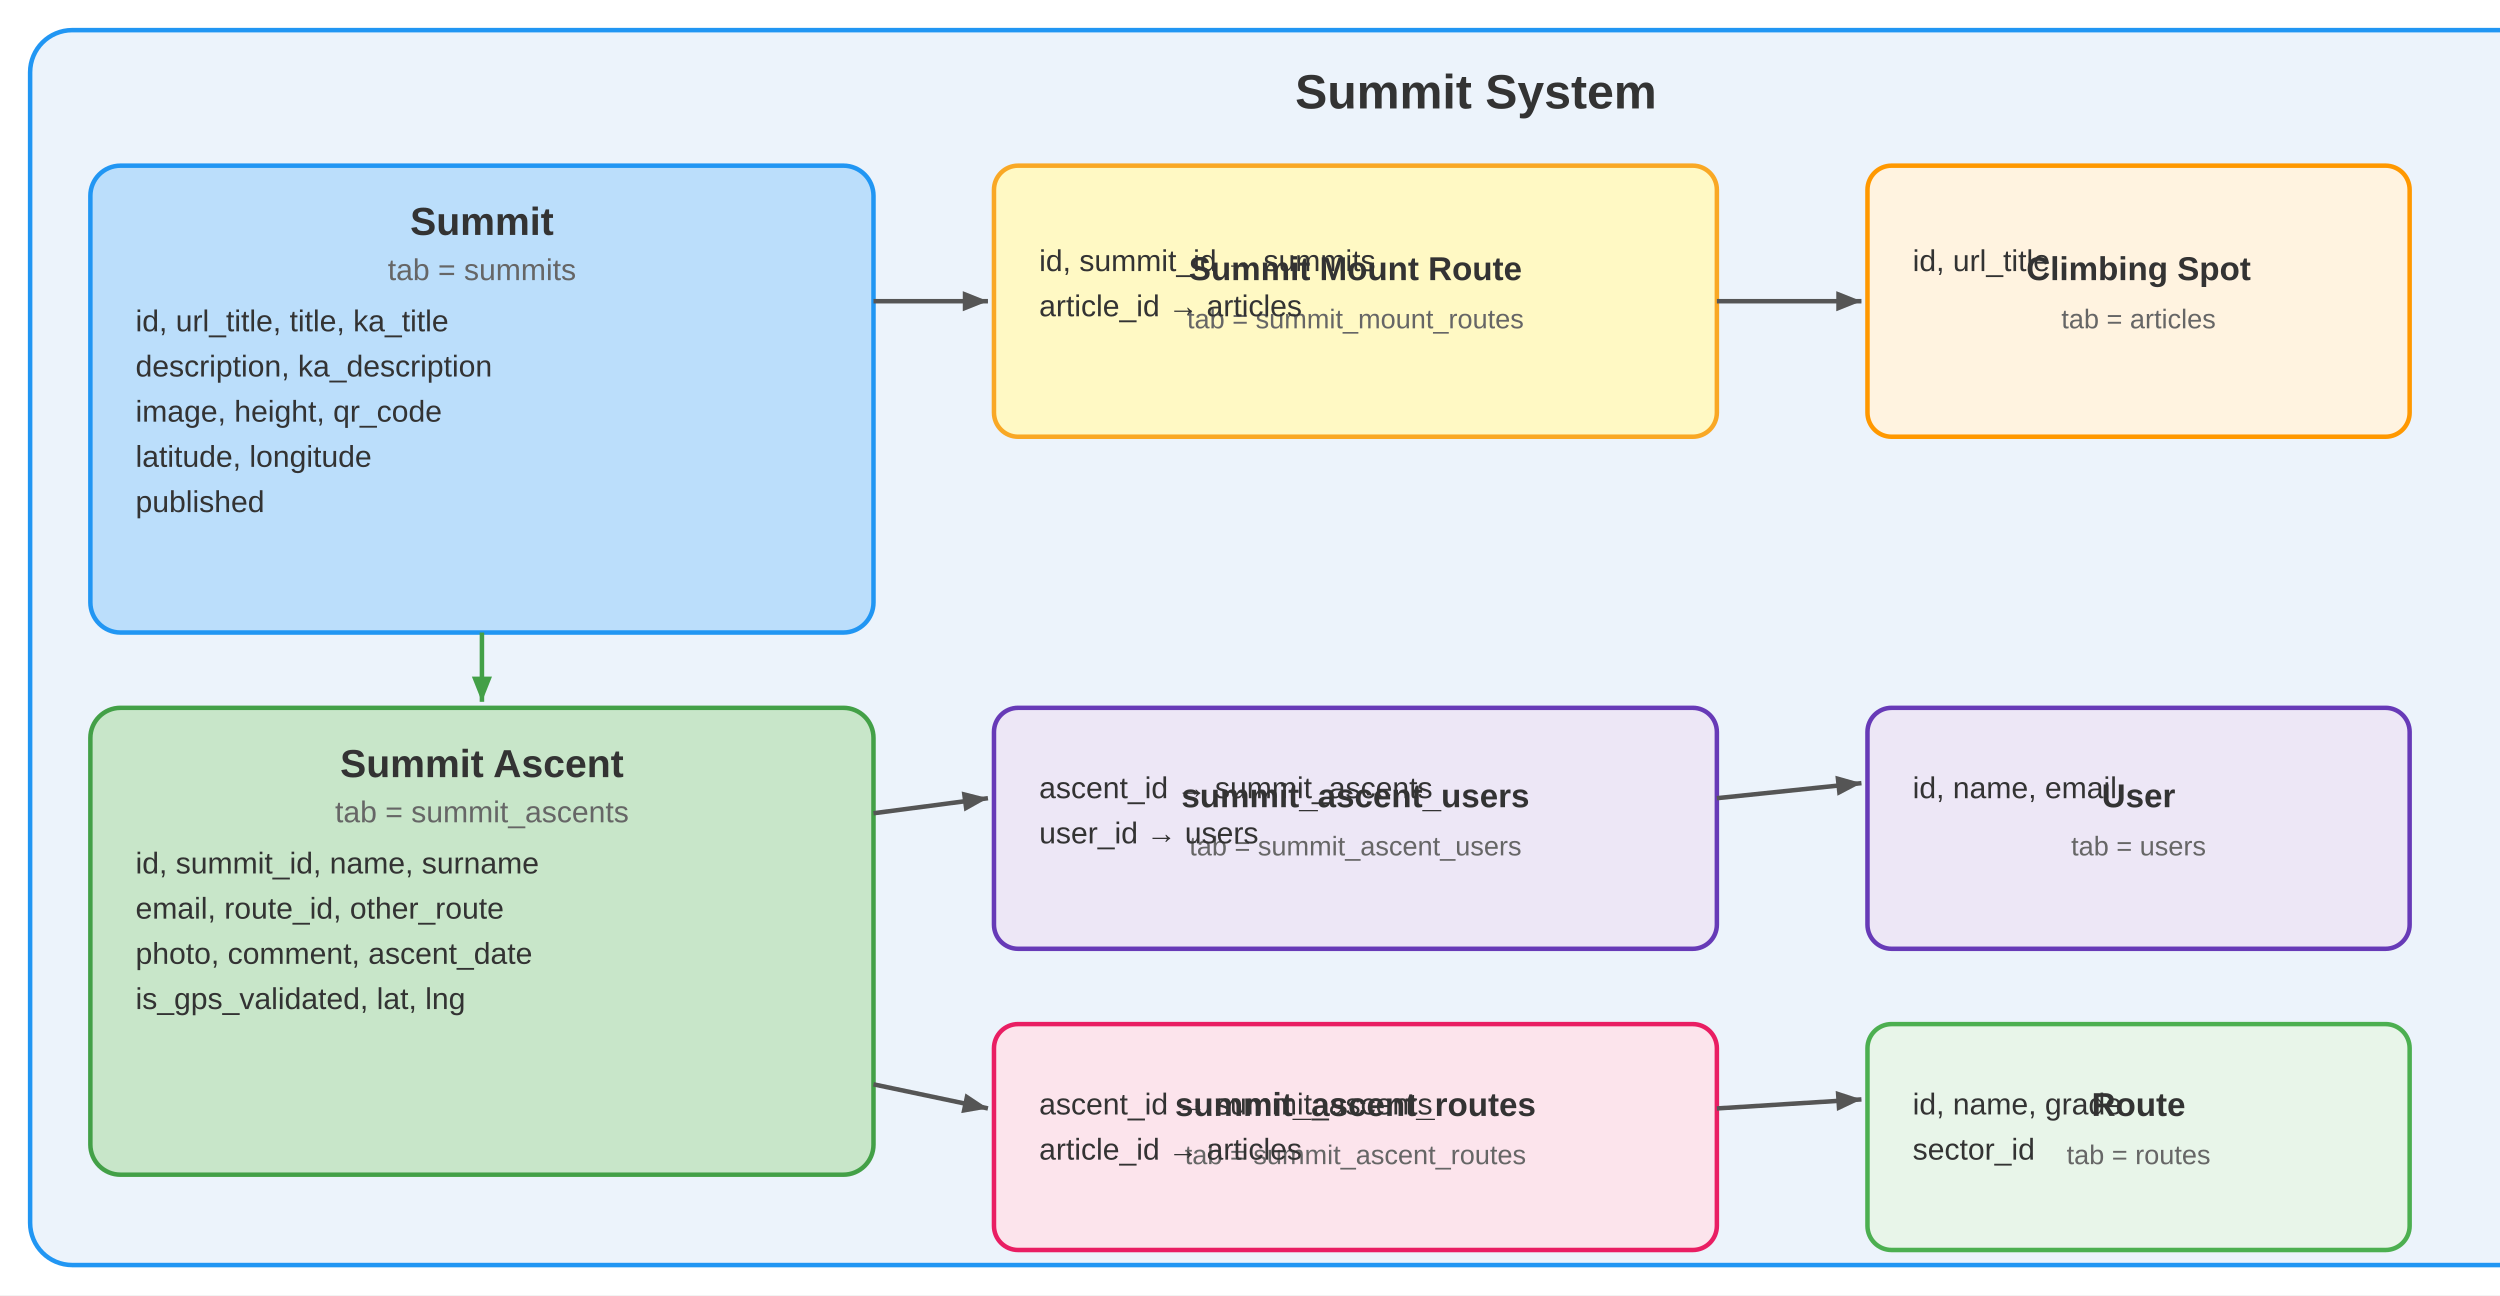
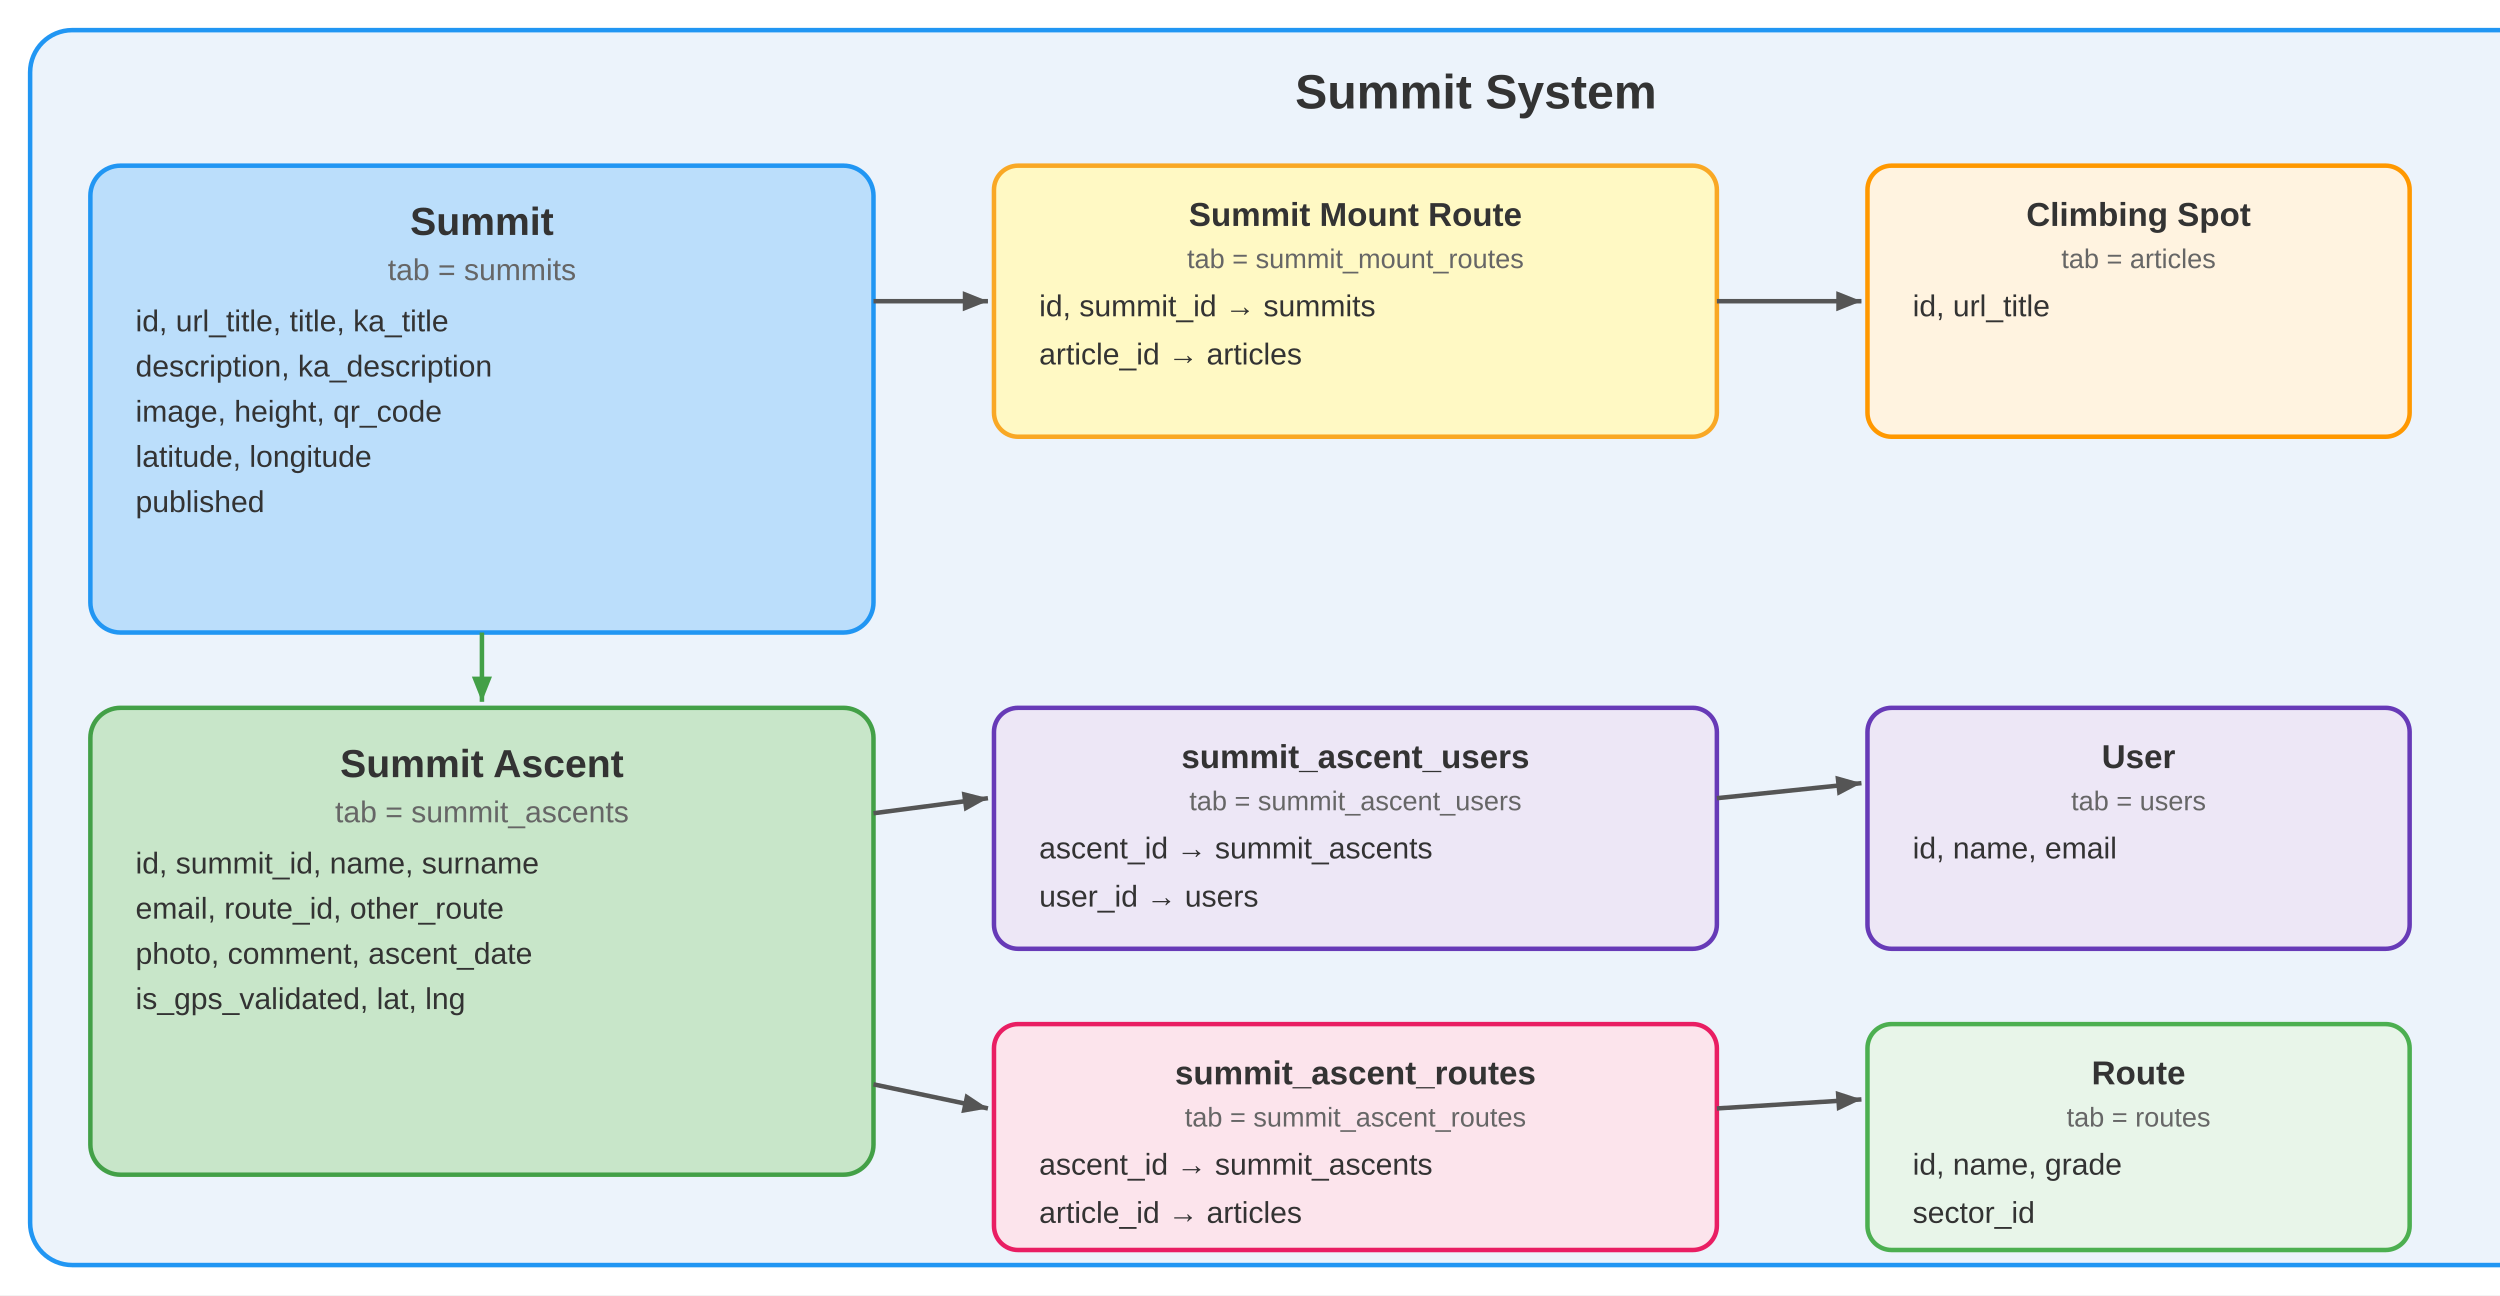
<svg xmlns="http://www.w3.org/2000/svg" width="830" height="430" font-family="Arial,sans-serif">
  <rect width="830" height="430" fill="white" />
  <rect x="10" y="10" width="960" height="410" rx="14" fill="#ecf3fb" stroke="#2196f3" stroke-width="1.5" />
-   <text x="490" y="36" text-anchor="middle" font-size="16" fill="#333" font-weight="bold">Summit System</text>
  <rect x="30" y="55" width="260" height="155" rx="10" fill="#bbdefb" stroke="#2196f3" stroke-width="1.5" />
-   <text x="160" y="78" text-anchor="middle" font-size="13" fill="#333" font-weight="bold">Summit</text>
-   <text x="160" y="93" text-anchor="middle" font-size="10" fill="#666">tab = summits</text>
-   <text x="45" y="110" text-anchor="start" font-size="10" fill="#333">id, url_title, title, ka_title</text>
-   <text x="45" y="125" text-anchor="start" font-size="10" fill="#333">description, ka_description</text>
-   <text x="45" y="140" text-anchor="start" font-size="10" fill="#333">image, height, qr_code</text>
-   <text x="45" y="155" text-anchor="start" font-size="10" fill="#333">latitude, longitude</text>
-   <text x="45" y="170" text-anchor="start" font-size="10" fill="#333">published</text>
  <rect x="330" y="55" width="240" height="90" rx="8" fill="#fff9c4" stroke="#f9a825" stroke-width="1.5" />
-   <text x="450" y="93" text-anchor="middle" font-size="11" fill="#333" font-weight="bold">Summit Mount Route</text>
-   <text x="450" y="109" text-anchor="middle" font-size="9" fill="#666">tab = summit_mount_routes</text>
-   <text x="345" y="90" text-anchor="start" font-size="10" fill="#333">id, summit_id → summits</text>
-   <text x="345" y="105" text-anchor="start" font-size="10" fill="#333">article_id → articles</text>
  <rect x="620" y="55" width="180" height="90" rx="8" fill="#fff3e0" stroke="#ff9800" stroke-width="1.5" />
-   <text x="710" y="93" text-anchor="middle" font-size="11" fill="#333" font-weight="bold">Climbing Spot</text>
-   <text x="710" y="109" text-anchor="middle" font-size="9" fill="#666">tab = articles</text>
-   <text x="635" y="90" text-anchor="start" font-size="10" fill="#333">id, url_title</text>
  <rect x="30" y="235" width="260" height="155" rx="10" fill="#c8e6c9" stroke="#43a047" stroke-width="1.5" />
-   <text x="160" y="258" text-anchor="middle" font-size="13" fill="#333" font-weight="bold">Summit Ascent</text>
-   <text x="160" y="273" text-anchor="middle" font-size="10" fill="#666">tab = summit_ascents</text>
-   <text x="45" y="290" text-anchor="start" font-size="10" fill="#333">id, summit_id, name, surname</text>
-   <text x="45" y="305" text-anchor="start" font-size="10" fill="#333">email, route_id, other_route</text>
-   <text x="45" y="320" text-anchor="start" font-size="10" fill="#333">photo, comment, ascent_date</text>
-   <text x="45" y="335" text-anchor="start" font-size="10" fill="#333">is_gps_validated, lat, lng</text>
  <rect x="330" y="235" width="240" height="80" rx="8" fill="#ede7f6" stroke="#673ab7" stroke-width="1.5" />
-   <text x="450" y="268" text-anchor="middle" font-size="11" fill="#333" font-weight="bold">summit_ascent_users</text>
-   <text x="450" y="284" text-anchor="middle" font-size="9" fill="#666">tab = summit_ascent_users</text>
-   <text x="345" y="265" text-anchor="start" font-size="10" fill="#333">ascent_id → summit_ascents</text>
-   <text x="345" y="280" text-anchor="start" font-size="10" fill="#333">user_id → users</text>
  <rect x="330" y="340" width="240" height="75" rx="8" fill="#fce4ec" stroke="#e91e63" stroke-width="1.5" />
-   <text x="450" y="370.5" text-anchor="middle" font-size="11" fill="#333" font-weight="bold">summit_ascent_routes</text>
-   <text x="450" y="386.5" text-anchor="middle" font-size="9" fill="#666">tab = summit_ascent_routes</text>
-   <text x="345" y="370" text-anchor="start" font-size="10" fill="#333">ascent_id → summit_ascents</text>
-   <text x="345" y="385" text-anchor="start" font-size="10" fill="#333">article_id → articles</text>
  <rect x="620" y="235" width="180" height="80" rx="8" fill="#ede7f6" stroke="#673ab7" stroke-width="1.5" />
-   <text x="710" y="268" text-anchor="middle" font-size="11" fill="#333" font-weight="bold">User</text>
-   <text x="710" y="284" text-anchor="middle" font-size="9" fill="#666">tab = users</text>
-   <text x="635" y="265" text-anchor="start" font-size="10" fill="#333">id, name, email</text>
  <rect x="620" y="340" width="180" height="75" rx="8" fill="#e8f5e9" stroke="#4caf50" stroke-width="1.5" />
-   <text x="710" y="370.5" text-anchor="middle" font-size="11" fill="#333" font-weight="bold">Route</text>
-   <text x="710" y="386.5" text-anchor="middle" font-size="9" fill="#666">tab = routes</text>
-   <text x="635" y="370" text-anchor="start" font-size="10" fill="#333">id, name, grade</text>
-   <text x="635" y="385" text-anchor="start" font-size="10" fill="#333">sector_id</text>
  <line x1="290" y1="100" x2="328" y2="100" stroke="#555" stroke-width="1.5" />
  <polygon points="328,100 319.642,103.338 319.642,96.662" fill="#555" />
  <line x1="570" y1="100" x2="618" y2="100" stroke="#555" stroke-width="1.5" />
  <polygon points="618,100 609.642,103.338 609.642,96.662" fill="#555" />
  <line x1="160" y1="210" x2="160" y2="233" stroke="#43a047" stroke-width="1.5" />
  <polygon points="160,233 156.662,224.642 163.338,224.642" fill="#43a047" />
  <line x1="290" y1="270" x2="328" y2="265" stroke="#555" stroke-width="1.5" />
  <polygon points="328,265 320.149,269.4 319.278,262.781" fill="#555" />
  <line x1="290" y1="360" x2="328" y2="368" stroke="#555" stroke-width="1.5" />
  <polygon points="328,368 319.134,369.545 320.509,363.011" fill="#555" />
  <line x1="570" y1="265" x2="618" y2="260" stroke="#555" stroke-width="1.5" />
  <polygon points="618,260 610.033,264.186 609.341,257.546" fill="#555" />
  <line x1="570" y1="368" x2="618" y2="365" stroke="#555" stroke-width="1.5" />
  <polygon points="618,365 609.867,368.853 609.45,362.19" fill="#555" />
+   <text x="490" y="36" text-anchor="middle" font-size="16" fill="#333" font-weight="bold">Summit System</text>
+   <text x="160" y="78" text-anchor="middle" font-size="13" fill="#333" font-weight="bold">Summit</text>
+   <text x="160" y="93" text-anchor="middle" font-size="10" fill="#666">tab = summits</text>
+   <text x="45" y="110" text-anchor="start" font-size="10" fill="#333">id, url_title, title, ka_title</text>
+   <text x="45" y="125" text-anchor="start" font-size="10" fill="#333">description, ka_description</text>
+   <text x="45" y="140" text-anchor="start" font-size="10" fill="#333">image, height, qr_code</text>
+   <text x="45" y="155" text-anchor="start" font-size="10" fill="#333">latitude, longitude</text>
+   <text x="45" y="170" text-anchor="start" font-size="10" fill="#333">published</text>
+   <text x="450" y="75" text-anchor="middle" font-size="11" fill="#333" font-weight="bold">Summit Mount Route</text>
+   <text x="450" y="89" text-anchor="middle" font-size="9" fill="#666">tab = summit_mount_routes</text>
+   <text x="345" y="105" text-anchor="start" font-size="10" fill="#333">id, summit_id → summits</text>
+   <text x="345" y="121" text-anchor="start" font-size="10" fill="#333">article_id → articles</text>
+   <text x="710" y="75" text-anchor="middle" font-size="11" fill="#333" font-weight="bold">Climbing Spot</text>
+   <text x="710" y="89" text-anchor="middle" font-size="9" fill="#666">tab = articles</text>
+   <text x="635" y="105" text-anchor="start" font-size="10" fill="#333">id, url_title</text>
+   <text x="160" y="258" text-anchor="middle" font-size="13" fill="#333" font-weight="bold">Summit Ascent</text>
+   <text x="160" y="273" text-anchor="middle" font-size="10" fill="#666">tab = summit_ascents</text>
+   <text x="45" y="290" text-anchor="start" font-size="10" fill="#333">id, summit_id, name, surname</text>
+   <text x="45" y="305" text-anchor="start" font-size="10" fill="#333">email, route_id, other_route</text>
+   <text x="45" y="320" text-anchor="start" font-size="10" fill="#333">photo, comment, ascent_date</text>
+   <text x="45" y="335" text-anchor="start" font-size="10" fill="#333">is_gps_validated, lat, lng</text>
+   <text x="450" y="255" text-anchor="middle" font-size="11" fill="#333" font-weight="bold">summit_ascent_users</text>
+   <text x="450" y="269" text-anchor="middle" font-size="9" fill="#666">tab = summit_ascent_users</text>
+   <text x="345" y="285" text-anchor="start" font-size="10" fill="#333">ascent_id → summit_ascents</text>
+   <text x="345" y="301" text-anchor="start" font-size="10" fill="#333">user_id → users</text>
+   <text x="450" y="360" text-anchor="middle" font-size="11" fill="#333" font-weight="bold">summit_ascent_routes</text>
+   <text x="450" y="374" text-anchor="middle" font-size="9" fill="#666">tab = summit_ascent_routes</text>
+   <text x="345" y="390" text-anchor="start" font-size="10" fill="#333">ascent_id → summit_ascents</text>
+   <text x="345" y="406" text-anchor="start" font-size="10" fill="#333">article_id → articles</text>
+   <text x="710" y="255" text-anchor="middle" font-size="11" fill="#333" font-weight="bold">User</text>
+   <text x="710" y="269" text-anchor="middle" font-size="9" fill="#666">tab = users</text>
+   <text x="635" y="285" text-anchor="start" font-size="10" fill="#333">id, name, email</text>
+   <text x="710" y="360" text-anchor="middle" font-size="11" fill="#333" font-weight="bold">Route</text>
+   <text x="710" y="374" text-anchor="middle" font-size="9" fill="#666">tab = routes</text>
+   <text x="635" y="390" text-anchor="start" font-size="10" fill="#333">id, name, grade</text>
+   <text x="635" y="406" text-anchor="start" font-size="10" fill="#333">sector_id</text>
</svg>
